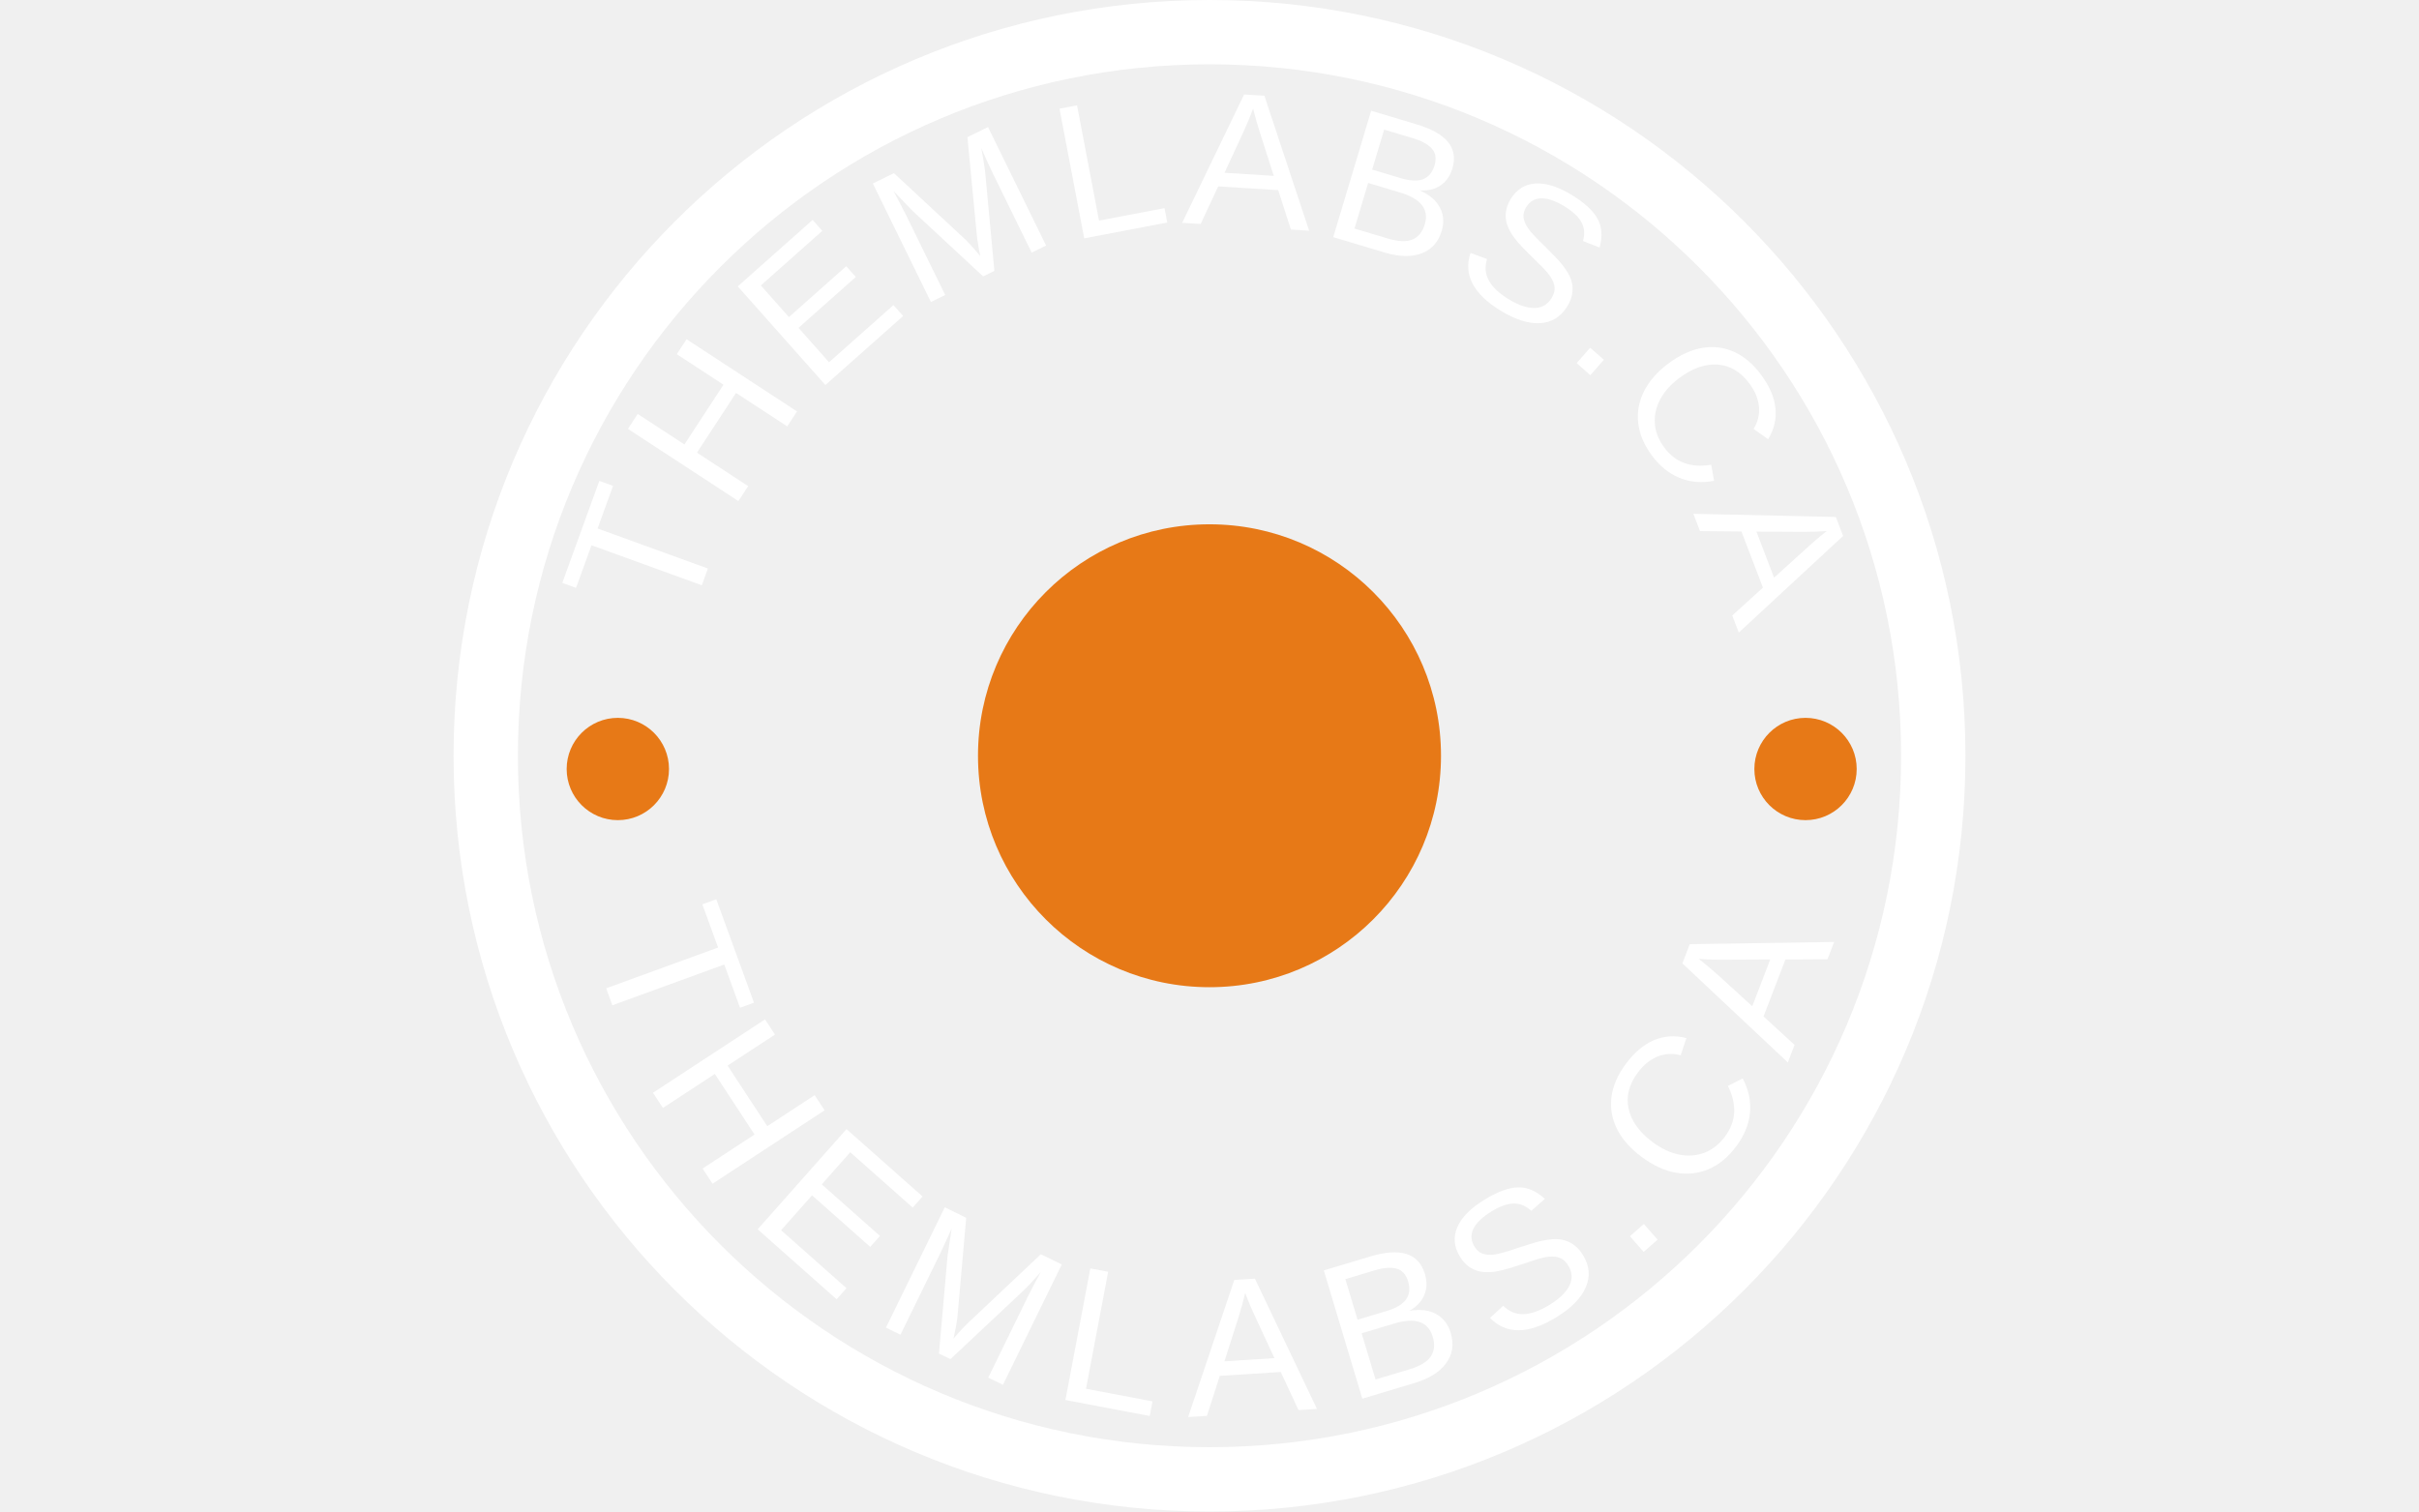
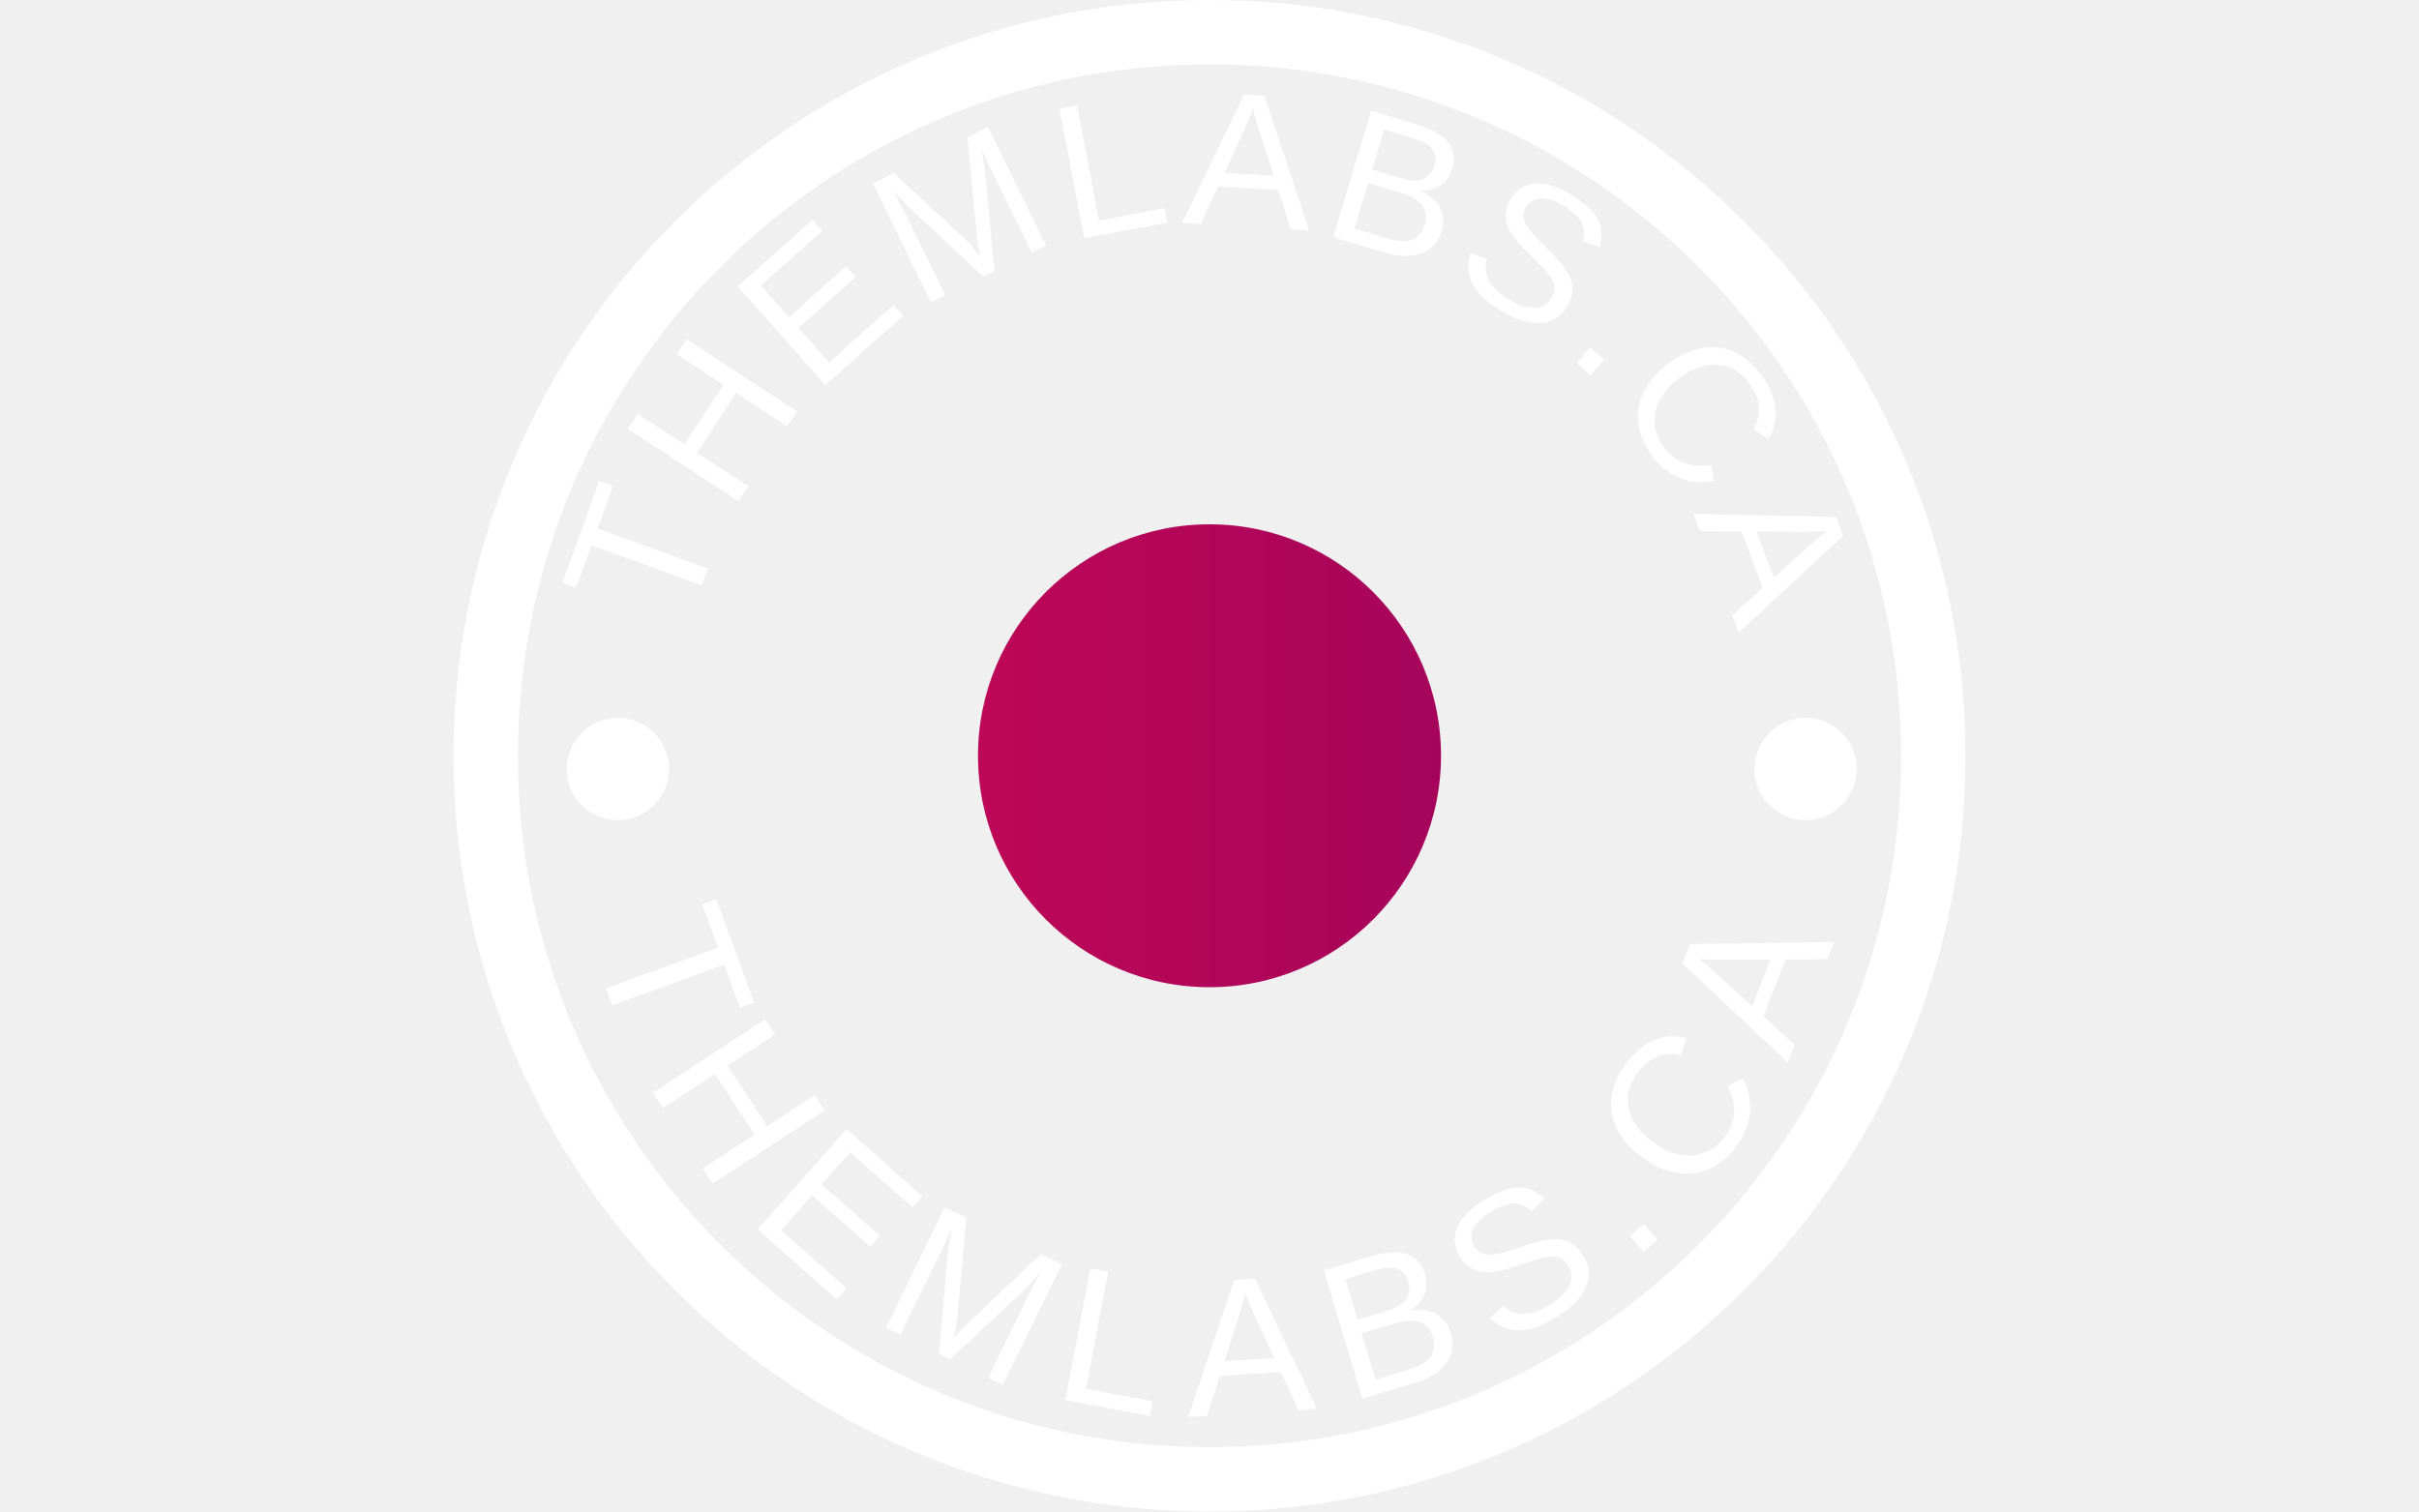
<svg xmlns="http://www.w3.org/2000/svg" version="1.1" width="100%" height="100%" viewBox="0 0 1000 625">
  <g transform="matrix(1,0,0,1,0,0)">
    <svg viewBox="0 0 512 320" data-background-color="#fafafa" preserveAspectRatio="xMidYMid meet" height="625" width="1000">
      <g id="tight-bounds" transform="matrix(1,0,0,1,0,0)">
        <svg viewBox="0 0 512 320" height="320" width="512">
          <g>
            <svg />
          </g>
          <g>
            <svg viewBox="0 0 512 320" height="320" width="512">
              <g>
-                 <path d="M96 160c0-88.366 71.634-160 160-160 88.366 0 160 71.634 160 160 0 88.366-71.634 160-160 160-88.366 0-160-71.634-160-160zM256 306.383c80.845 0 146.383-65.538 146.383-146.383 0-80.845-65.538-146.383-146.383-146.383-80.845 0-146.383 65.538-146.383 146.383 0 80.845 65.538 146.383 146.383 146.383z" fill="#FFFFFF" fill-rule="nonzero" stroke="none" stroke-width="1" stroke-linecap="butt" stroke-linejoin="miter" stroke-miterlimit="10" stroke-dasharray="" stroke-dashoffset="0" font-family="none" font-weight="none" font-size="none" text-anchor="none" style="mix-blend-mode: normal" data-fill-palette-color="tertiary" />
+                 <path d="M96 160c0-88.366 71.634-160 160-160 88.366 0 160 71.634 160 160 0 88.366-71.634 160-160 160-88.366 0-160-71.634-160-160zM256 306.383c80.845 0 146.383-65.538 146.383-146.383 0-80.845-65.538-146.383-146.383-146.383-80.845 0-146.383 65.538-146.383 146.383 0 80.845 65.538 146.383 146.383 146.383z" fill="#ffffff" fill-rule="nonzero" stroke="none" stroke-width="1" stroke-linecap="butt" stroke-linejoin="miter" stroke-miterlimit="10" stroke-dasharray="" stroke-dashoffset="0" font-family="none" font-weight="none" font-size="none" text-anchor="none" style="mix-blend-mode: normal" data-fill-palette-color="tertiary" />
              </g>
              <g transform="matrix(1,0,0,1,116,20)">
                <svg viewBox="0 0 280 280" height="280" width="280">
                  <g>
                    <svg viewBox="0 0 280 280" height="280" width="280">
                      <g>
                        <svg viewBox="0 0 280 280" height="280" width="280">
                          <g id="textblocktransform">
                            <svg viewBox="0 0 280 280" height="280" width="280" id="textblock">
                              <g>
                                <svg viewBox="0 0 280 280" height="280" width="280">
                                  <g transform="matrix(1,0,0,1,90.50253,90.50253)">
                                    <svg viewBox="0 0 98.995 98.995" height="98.995" width="98.995">
-                                       <g>
-                                         <circle r="49" cx="49.497" cy="49.497" fill="#e77917" data-fill-palette-color="accent" />
-                                       </g>
+                                       <g />
                                    </svg>
                                  </g>
                                  <g>
-                                     <path d="M13.756 82.866l-3.273 9.021 23.349 8.473-1.287 3.545-23.349-8.474-3.273 9.021-2.907-1.055 7.833-21.586z" fill="#FFFFFF" data-fill-palette-color="primary" />
-                                     <path d="M39.787 63.182l-8.269 12.65 10.838 7.085-2.069 3.164-23.379-15.282 2.069-3.165 9.886 6.462 8.269-12.649-9.886-6.463 2.069-3.164 23.379 15.282-2.069 3.165z" fill="#FFFFFF" data-fill-palette-color="primary" />
-                                     <path d="M59.476 56.692l13.626-12.103 2.054 2.312-16.453 14.614-18.548-20.884 15.841-14.07 2.054 2.312-13.015 11.559 5.949 6.698 12.127-10.771 2.027 2.282-12.127 10.771z" fill="#FFFFFF" data-fill-palette-color="primary" />
-                                     <path d="M75.86 25.715v0l8.2 16.733-3.028 1.484-12.29-25.082 4.469-2.19 15.199 14.125c0.581 0.582 1.175 1.22 1.782 1.915 0.613 0.692 1.043 1.2 1.291 1.523v0c-0.086-0.358-0.183-0.858-0.292-1.502-0.111-0.649-0.213-1.273-0.306-1.871-0.09-0.607-0.139-1.009-0.146-1.206v0l-1.977-20.605 4.362-2.137 12.291 25.081-3.054 1.497-8.2-16.733c-0.454-0.926-0.883-1.841-1.29-2.745-0.412-0.902-0.804-1.791-1.174-2.668v0c0.225 1.2 0.414 2.282 0.567 3.243 0.153 0.962 0.258 1.796 0.315 2.501v0l1.89 20.269-2.383 1.168-14.941-13.874-4.026-4.203c0.46 0.878 0.923 1.755 1.388 2.629 0.466 0.875 0.917 1.758 1.353 2.648z" fill="#FFFFFF" data-fill-palette-color="primary" />
-                                     <path d="M116.615 26.708l13.866-2.641 0.579 3.038-17.58 3.349-5.227-27.438 3.714-0.708z" fill="#FFFFFF" data-fill-palette-color="primary" />
-                                     <path d="M154.546 20.248l-12.704-0.789-3.713 7.955-3.912-0.243 13.11-27.171 4.292 0.266 9.47 28.573-3.863-0.24zM149.241 2.977v0c-0.271 0.723-0.588 1.529-0.949 2.42-0.368 0.883-0.706 1.659-1.014 2.326v0l-4.099 8.86 10.425 0.648-3.013-9.422c-0.157-0.47-0.359-1.138-0.605-2.007-0.253-0.862-0.501-1.803-0.745-2.825z" fill="#FFFFFF" data-fill-palette-color="primary" />
-                                     <path d="M189.152 28.867v0c-0.714 2.382-2.135 3.973-4.263 4.772-2.136 0.804-4.746 0.743-7.829-0.181v0l-10.865-3.256 8.02-26.755 9.718 2.913c3.141 0.941 5.335 2.189 6.584 3.744 1.242 1.553 1.539 3.412 0.89 5.577v0c-0.474 1.58-1.314 2.775-2.523 3.587-1.208 0.811-2.679 1.155-4.412 1.031v0c2.051 0.893 3.478 2.098 4.28 3.615 0.802 1.518 0.935 3.168 0.4 4.953zM187.628 15.017v0c0.432-1.44 0.247-2.62-0.553-3.54-0.802-0.914-2.14-1.652-4.013-2.213v0l-6.096-1.827-2.538 8.466 6.096 1.828c1.937 0.58 3.491 0.651 4.665 0.211 1.173-0.44 1.986-1.415 2.439-2.925zM185.569 27.48v0c0.945-3.153-0.796-5.393-5.223-6.721v0l-6.766-2.027-2.893 9.65 7.052 2.114c2.21 0.663 3.945 0.735 5.205 0.217 1.259-0.518 2.134-1.596 2.625-3.233z" fill="#FFFFFF" data-fill-palette-color="primary" />
-                                     <path d="M215.714 44.876v0c-1.342 2.196-3.242 3.373-5.7 3.532-2.458 0.158-5.25-0.718-8.377-2.629v0c-5.805-3.547-7.936-7.624-6.392-12.23v0l3.503 1.288c-0.511 1.652-0.383 3.172 0.382 4.559 0.756 1.39 2.145 2.702 4.165 3.936v0c2.088 1.276 3.917 1.899 5.487 1.868 1.572-0.022 2.781-0.725 3.627-2.109v0c0.475-0.777 0.686-1.518 0.632-2.221-0.063-0.701-0.318-1.406-0.764-2.115v0c-0.456-0.707-1.064-1.441-1.824-2.202-0.759-0.76-1.602-1.594-2.527-2.502v0c-1.084-1.044-1.963-1.959-2.636-2.745-0.673-0.786-1.19-1.491-1.548-2.115-0.361-0.634-0.628-1.237-0.8-1.81v0c-0.252-0.863-0.316-1.728-0.191-2.595 0.122-0.876 0.456-1.76 1-2.651v0c1.245-2.037 2.986-3.132 5.222-3.285 2.237-0.153 4.811 0.66 7.722 2.439v0c2.707 1.654 4.522 3.332 5.446 5.034 0.929 1.706 1.07 3.733 0.423 6.08v0l-3.519-1.378c0.421-1.48 0.315-2.804-0.32-3.972-0.631-1.173-1.815-2.29-3.552-3.351v0c-1.907-1.165-3.556-1.737-4.949-1.715-1.384 0.02-2.459 0.656-3.225 1.911v0c-0.447 0.732-0.624 1.454-0.529 2.167 0.097 0.722 0.412 1.468 0.947 2.238v0c0.486 0.749 1.695 2.053 3.629 3.913v0c0.782 0.774 1.547 1.549 2.296 2.327 0.749 0.777 1.412 1.58 1.989 2.407v0c0.342 0.474 0.64 0.98 0.896 1.518 0.253 0.529 0.428 1.072 0.524 1.63v0c0.138 0.731 0.131 1.495-0.02 2.291-0.148 0.79-0.487 1.62-1.017 2.487z" fill="#FFFFFF" data-fill-palette-color="primary" />
-                                     <path d="M220.575 53.619l2.899 2.549-2.866 3.258-2.899-2.549z" fill="#FFFFFF" data-fill-palette-color="primary" />
-                                     <path d="M236.27 74.764v0c2.329 3.141 5.636 4.349 9.924 3.621v0l0.599 3.405c-2.619 0.509-5.053 0.302-7.303-0.621-2.249-0.924-4.192-2.489-5.827-4.696v0c-1.683-2.271-2.658-4.574-2.924-6.91-0.266-2.336 0.15-4.589 1.247-6.76 1.098-2.171 2.835-4.138 5.213-5.9v0c2.388-1.77 4.76-2.853 7.115-3.25 2.355-0.396 4.595-0.116 6.721 0.842 2.125 0.958 4.03 2.572 5.712 4.843v0c1.77 2.388 2.782 4.73 3.035 7.026 0.253 2.296-0.26 4.502-1.539 6.617v0l-3.087-2.17c0.916-1.49 1.295-3.067 1.138-4.73-0.166-1.665-0.835-3.288-2.007-4.87v0c-1.841-2.484-4.072-3.824-6.691-4.018-2.623-0.2-5.326 0.732-8.11 2.795v0c-1.827 1.354-3.186 2.866-4.076 4.536-0.891 1.679-1.275 3.395-1.15 5.149 0.128 1.759 0.798 3.456 2.01 5.091z" fill="#FFFFFF" data-fill-palette-color="primary" />
-                                     <path d="M257.138 104.408l-4.545-11.89-8.778-0.083-1.4-3.662 30.161 0.677 1.535 4.016-22.083 20.456-1.382-3.615zM270.659 92.426v0c-0.77 0.052-1.636 0.098-2.596 0.138-0.956 0.031-1.802 0.045-2.536 0.04v0l-9.763-0.059 3.729 9.756 7.328-6.646c0.362-0.338 0.887-0.798 1.575-1.382 0.68-0.587 1.434-1.203 2.263-1.847z" fill="#FFFFFF" data-fill-palette-color="primary" />
-                                     <path d="M40.634 193.348l-3.337-9.156-23.684 8.631-1.308-3.59 23.684-8.631-3.334-9.148 2.952-1.075 7.979 21.894z" fill="#FFFFFF" data-fill-palette-color="primary" />
-                                     <path d="M43.702 220.188l-8.4-12.826-10.99 7.198-2.105-3.213 23.716-15.533 2.105 3.213-10.031 6.569 8.401 12.826 10.03-6.569 2.105 3.213-23.717 15.533-2.104-3.213z" fill="#FFFFFF" data-fill-palette-color="primary" />
-                                     <path d="M49.325 240.449l13.839 12.269-2.084 2.351-16.713-14.816 18.806-21.215 16.094 14.267-2.085 2.352-13.22-11.72-6.028 6.801 12.317 10.918-2.058 2.322-12.317-10.919z" fill="#FFFFFF" data-fill-palette-color="primary" />
-                                     <path d="M82.898 245.576v0l-8.304 16.993-3.074-1.503 12.448-25.471 4.535 2.217-1.849 20.98c-0.108 0.828-0.251 1.702-0.427 2.623-0.176 0.921-0.313 1.579-0.41 1.976v0c0.229-0.288 0.568-0.677 1.015-1.17 0.448-0.492 0.884-0.96 1.308-1.403 0.433-0.447 0.726-0.737 0.88-0.869v0l15.283-14.415 4.428 2.164-12.448 25.471-3.11-1.52 8.304-16.993c0.458-0.938 0.925-1.854 1.399-2.747 0.471-0.888 0.942-1.753 1.413-2.596v0c-0.821 0.924-1.569 1.75-2.244 2.478-0.678 0.72-1.283 1.323-1.817 1.81v0l-15.059 14.136-2.429-1.187 1.812-20.61 0.871-5.847c-0.417 0.914-0.831 1.829-1.242 2.746-0.414 0.923-0.841 1.835-1.283 2.737z" fill="#FFFFFF" data-fill-palette-color="primary" />
-                                     <path d="M113.862 274.018l14.074 2.665-0.584 3.087-17.848-3.379 5.274-27.855 3.773 0.714z" fill="#FFFFFF" data-fill-palette-color="primary" />
-                                     <path d="M155.08 270.459l-12.893 0.812-2.734 8.479-3.972 0.25 9.766-29.022 4.361-0.274 13.141 27.578-3.912 0.247zM147.559 253.731v0c-0.185 0.765-0.404 1.618-0.658 2.561-0.254 0.936-0.495 1.76-0.724 2.474v0l-3.014 9.435 10.583-0.666-4.221-9.1c-0.216-0.46-0.506-1.108-0.872-1.944-0.359-0.837-0.724-1.757-1.094-2.76z" fill="#FFFFFF" data-fill-palette-color="primary" />
-                                     <path d="M191.048 262.153v0c0.725 2.414 0.41 4.557-0.945 6.429-1.355 1.872-3.599 3.278-6.732 4.219v0l-11.026 3.31-8.151-27.154 9.87-2.962c3.185-0.956 5.738-1.125 7.659-0.508 1.923 0.624 3.215 2.035 3.874 4.232v0c0.482 1.605 0.437 3.087-0.134 4.446-0.569 1.365-1.623 2.48-3.162 3.345v0c2.238-0.387 4.12-0.164 5.648 0.668 1.523 0.841 2.556 2.166 3.099 3.975zM182.031 251.268v0c-0.44-1.465-1.258-2.362-2.453-2.69-1.187-0.324-2.73-0.201-4.628 0.369v0l-6.191 1.858 2.578 8.59 6.191-1.859c1.962-0.589 3.316-1.398 4.063-2.427 0.753-1.031 0.9-2.311 0.44-3.841zM187.246 262.983v0c-0.96-3.197-3.688-4.121-8.185-2.772v0l-6.86 2.06 2.937 9.783 7.146-2.145c2.248-0.675 3.763-1.585 4.545-2.729 0.775-1.142 0.914-2.541 0.417-4.197z" fill="#FFFFFF" data-fill-palette-color="primary" />
-                                     <path d="M219.079 245.761v0c1.367 2.235 1.551 4.5 0.553 6.795-1.002 2.288-3.085 4.401-6.251 6.336v0c-5.895 3.605-10.563 3.645-14.004 0.121v0l2.79-2.57c1.251 1.23 2.681 1.822 4.288 1.773 1.608-0.048 3.436-0.698 5.484-1.95v0c2.116-1.294 3.528-2.656 4.236-4.087 0.702-1.427 0.623-2.844-0.238-4.251v0c-0.486-0.794-1.056-1.326-1.712-1.595-0.665-0.272-1.423-0.37-2.273-0.294v0c-0.847 0.081-1.787 0.29-2.821 0.626-1.037 0.33-2.183 0.707-3.436 1.13v0c-1.444 0.493-2.677 0.861-3.698 1.104-1.018 0.248-1.895 0.387-2.633 0.418-0.734 0.036-1.403 0-2.006-0.107v0c-0.89-0.181-1.702-0.526-2.435-1.037-0.727-0.514-1.367-1.222-1.918-2.124v0c-1.266-2.071-1.452-4.152-0.556-6.243 0.899-2.086 2.827-4.032 5.783-5.84v0c2.746-1.679 5.102-2.543 7.068-2.591 1.966-0.048 3.86 0.761 5.684 2.429v0l-2.877 2.543c-1.142-1.064-2.386-1.581-3.733-1.553-1.352 0.032-2.908 0.586-4.666 1.661v0c-1.935 1.183-3.217 2.407-3.846 3.673-0.624 1.262-0.547 2.529 0.23 3.8v0c0.455 0.743 1.027 1.239 1.717 1.487 0.692 0.239 1.512 0.299 2.46 0.18v0c0.899-0.098 2.638-0.588 5.216-1.471v0c1.06-0.344 2.112-0.676 3.156-0.995 1.05-0.323 2.084-0.55 3.103-0.681v0c0.589-0.095 1.181-0.134 1.777-0.116 0.605 0.02 1.177 0.114 1.716 0.283v0c0.732 0.215 1.419 0.574 2.062 1.078 0.649 0.5 1.242 1.189 1.78 2.068z" fill="#FFFFFF" data-fill-palette-color="primary" />
-                                     <path d="M228.984 241.722l2.954-2.592 2.908 3.314-2.954 2.592z" fill="#FFFFFF" data-fill-palette-color="primary" />
-                                     <path d="M249.115 220.599v0c2.37-3.185 2.573-6.751 0.611-10.698v0l3.132-1.586c1.26 2.396 1.772 4.821 1.539 7.274-0.243 2.455-1.198 4.803-2.866 7.044v0c-1.711 2.3-3.661 3.924-5.851 4.873-2.191 0.94-4.501 1.198-6.93 0.775-2.43-0.432-4.851-1.545-7.263-3.34v0c-2.422-1.802-4.173-3.788-5.252-5.959-1.07-2.172-1.454-4.43-1.152-6.775 0.311-2.346 1.323-4.669 3.034-6.968v0c1.802-2.422 3.781-4.096 5.936-5.021 2.156-0.915 4.452-1.065 6.885-0.448v0l-1.205 3.642c-1.716-0.456-3.361-0.362-4.935 0.282-1.568 0.648-2.95 1.776-4.144 3.382v0c-1.87 2.513-2.515 5.075-1.938 7.685 0.577 2.601 2.276 4.951 5.099 7.051v0c1.851 1.377 3.72 2.253 5.605 2.627 1.885 0.374 3.662 0.242 5.331-0.397 1.675-0.636 3.129-1.783 4.364-3.443z" fill="#FFFFFF" data-fill-palette-color="primary" />
-                                     <path d="M261.9 183.136l-4.633 12.059 6.569 6.018-1.427 3.715-22.316-20.968 1.567-4.078 30.546-0.459-1.405 3.659zM243.559 183.005v0c0.618 0.487 1.302 1.042 2.054 1.665 0.745 0.621 1.394 1.184 1.948 1.689v0l7.322 6.67 3.802-9.899-10.031 0.048c-0.508 0.005-1.218-0.001-2.13-0.017-0.911-0.022-1.899-0.074-2.965-0.156z" fill="#FFFFFF" data-fill-palette-color="primary" />
-                                     <path d="M3.939 142.804c0-5.981 4.849-10.83 10.83-10.83 5.981 0 10.83 4.849 10.83 10.83 0 5.981-4.849 10.83-10.83 10.829-5.981 0-10.83-4.849-10.83-10.829z" fill="#e77917" data-fill-palette-color="primary" />
-                                     <path d="M255.325 142.804c0-5.981 4.849-10.83 10.829-10.83 5.981 0 10.83 4.849 10.83 10.83 0 5.981-4.849 10.83-10.83 10.829-5.981 0-10.83-4.849-10.829-10.829z" fill="#e77917" data-fill-palette-color="primary" />
+                                     <path d="M13.756 82.866l-3.273 9.021 23.349 8.473-1.287 3.545-23.349-8.474-3.273 9.021-2.907-1.055 7.833-21.586z" fill="#ffffff" data-fill-palette-color="primary" />
+                                     <path d="M39.787 63.182l-8.269 12.65 10.838 7.085-2.069 3.164-23.379-15.282 2.069-3.165 9.886 6.462 8.269-12.649-9.886-6.463 2.069-3.164 23.379 15.282-2.069 3.165z" fill="#ffffff" data-fill-palette-color="primary" />
+                                     <path d="M59.476 56.692l13.626-12.103 2.054 2.312-16.453 14.614-18.548-20.884 15.841-14.07 2.054 2.312-13.015 11.559 5.949 6.698 12.127-10.771 2.027 2.282-12.127 10.771z" fill="#ffffff" data-fill-palette-color="primary" />
+                                     <path d="M75.86 25.715v0l8.2 16.733-3.028 1.484-12.29-25.082 4.469-2.19 15.199 14.125c0.581 0.582 1.175 1.22 1.782 1.915 0.613 0.692 1.043 1.2 1.291 1.523v0c-0.086-0.358-0.183-0.858-0.292-1.502-0.111-0.649-0.213-1.273-0.306-1.871-0.09-0.607-0.139-1.009-0.146-1.206v0l-1.977-20.605 4.362-2.137 12.291 25.081-3.054 1.497-8.2-16.733c-0.454-0.926-0.883-1.841-1.29-2.745-0.412-0.902-0.804-1.791-1.174-2.668v0c0.225 1.2 0.414 2.282 0.567 3.243 0.153 0.962 0.258 1.796 0.315 2.501v0l1.89 20.269-2.383 1.168-14.941-13.874-4.026-4.203c0.46 0.878 0.923 1.755 1.388 2.629 0.466 0.875 0.917 1.758 1.353 2.648z" fill="#ffffff" data-fill-palette-color="primary" />
+                                     <path d="M116.615 26.708l13.866-2.641 0.579 3.038-17.58 3.349-5.227-27.438 3.714-0.708z" fill="#ffffff" data-fill-palette-color="primary" />
+                                     <path d="M154.546 20.248l-12.704-0.789-3.713 7.955-3.912-0.243 13.11-27.171 4.292 0.266 9.47 28.573-3.863-0.24zM149.241 2.977v0c-0.271 0.723-0.588 1.529-0.949 2.42-0.368 0.883-0.706 1.659-1.014 2.326v0l-4.099 8.86 10.425 0.648-3.013-9.422c-0.157-0.47-0.359-1.138-0.605-2.007-0.253-0.862-0.501-1.803-0.745-2.825z" fill="#ffffff" data-fill-palette-color="primary" />
+                                     <path d="M189.152 28.867v0c-0.714 2.382-2.135 3.973-4.263 4.772-2.136 0.804-4.746 0.743-7.829-0.181v0l-10.865-3.256 8.02-26.755 9.718 2.913c3.141 0.941 5.335 2.189 6.584 3.744 1.242 1.553 1.539 3.412 0.89 5.577v0c-0.474 1.58-1.314 2.775-2.523 3.587-1.208 0.811-2.679 1.155-4.412 1.031v0c2.051 0.893 3.478 2.098 4.28 3.615 0.802 1.518 0.935 3.168 0.4 4.953zM187.628 15.017v0c0.432-1.44 0.247-2.62-0.553-3.54-0.802-0.914-2.14-1.652-4.013-2.213v0l-6.096-1.827-2.538 8.466 6.096 1.828c1.937 0.58 3.491 0.651 4.665 0.211 1.173-0.44 1.986-1.415 2.439-2.925zM185.569 27.48v0c0.945-3.153-0.796-5.393-5.223-6.721v0l-6.766-2.027-2.893 9.65 7.052 2.114c2.21 0.663 3.945 0.735 5.205 0.217 1.259-0.518 2.134-1.596 2.625-3.233z" fill="#ffffff" data-fill-palette-color="primary" />
+                                     <path d="M215.714 44.876v0c-1.342 2.196-3.242 3.373-5.7 3.532-2.458 0.158-5.25-0.718-8.377-2.629v0c-5.805-3.547-7.936-7.624-6.392-12.23v0l3.503 1.288c-0.511 1.652-0.383 3.172 0.382 4.559 0.756 1.39 2.145 2.702 4.165 3.936v0c2.088 1.276 3.917 1.899 5.487 1.868 1.572-0.022 2.781-0.725 3.627-2.109v0c0.475-0.777 0.686-1.518 0.632-2.221-0.063-0.701-0.318-1.406-0.764-2.115v0c-0.456-0.707-1.064-1.441-1.824-2.202-0.759-0.76-1.602-1.594-2.527-2.502v0c-1.084-1.044-1.963-1.959-2.636-2.745-0.673-0.786-1.19-1.491-1.548-2.115-0.361-0.634-0.628-1.237-0.8-1.81v0c-0.252-0.863-0.316-1.728-0.191-2.595 0.122-0.876 0.456-1.76 1-2.651v0c1.245-2.037 2.986-3.132 5.222-3.285 2.237-0.153 4.811 0.66 7.722 2.439v0c2.707 1.654 4.522 3.332 5.446 5.034 0.929 1.706 1.07 3.733 0.423 6.08v0l-3.519-1.378c0.421-1.48 0.315-2.804-0.32-3.972-0.631-1.173-1.815-2.29-3.552-3.351v0c-1.907-1.165-3.556-1.737-4.949-1.715-1.384 0.02-2.459 0.656-3.225 1.911v0c-0.447 0.732-0.624 1.454-0.529 2.167 0.097 0.722 0.412 1.468 0.947 2.238v0c0.486 0.749 1.695 2.053 3.629 3.913v0c0.782 0.774 1.547 1.549 2.296 2.327 0.749 0.777 1.412 1.58 1.989 2.407v0c0.342 0.474 0.64 0.98 0.896 1.518 0.253 0.529 0.428 1.072 0.524 1.63v0c0.138 0.731 0.131 1.495-0.02 2.291-0.148 0.79-0.487 1.62-1.017 2.487z" fill="#ffffff" data-fill-palette-color="primary" />
+                                     <path d="M220.575 53.619l2.899 2.549-2.866 3.258-2.899-2.549z" fill="#ffffff" data-fill-palette-color="primary" />
+                                     <path d="M236.27 74.764v0c2.329 3.141 5.636 4.349 9.924 3.621v0l0.599 3.405c-2.619 0.509-5.053 0.302-7.303-0.621-2.249-0.924-4.192-2.489-5.827-4.696v0c-1.683-2.271-2.658-4.574-2.924-6.91-0.266-2.336 0.15-4.589 1.247-6.76 1.098-2.171 2.835-4.138 5.213-5.9v0c2.388-1.77 4.76-2.853 7.115-3.25 2.355-0.396 4.595-0.116 6.721 0.842 2.125 0.958 4.03 2.572 5.712 4.843v0c1.77 2.388 2.782 4.73 3.035 7.026 0.253 2.296-0.26 4.502-1.539 6.617v0l-3.087-2.17c0.916-1.49 1.295-3.067 1.138-4.73-0.166-1.665-0.835-3.288-2.007-4.87v0c-1.841-2.484-4.072-3.824-6.691-4.018-2.623-0.2-5.326 0.732-8.11 2.795v0c-1.827 1.354-3.186 2.866-4.076 4.536-0.891 1.679-1.275 3.395-1.15 5.149 0.128 1.759 0.798 3.456 2.01 5.091z" fill="#ffffff" data-fill-palette-color="primary" />
+                                     <path d="M257.138 104.408l-4.545-11.89-8.778-0.083-1.4-3.662 30.161 0.677 1.535 4.016-22.083 20.456-1.382-3.615zM270.659 92.426v0c-0.77 0.052-1.636 0.098-2.596 0.138-0.956 0.031-1.802 0.045-2.536 0.04v0l-9.763-0.059 3.729 9.756 7.328-6.646c0.362-0.338 0.887-0.798 1.575-1.382 0.68-0.587 1.434-1.203 2.263-1.847z" fill="#ffffff" data-fill-palette-color="primary" />
+                                     <path d="M40.634 193.348l-3.337-9.156-23.684 8.631-1.308-3.59 23.684-8.631-3.334-9.148 2.952-1.075 7.979 21.894z" fill="#ffffff" data-fill-palette-color="primary" />
+                                     <path d="M43.702 220.188l-8.4-12.826-10.99 7.198-2.105-3.213 23.716-15.533 2.105 3.213-10.031 6.569 8.401 12.826 10.03-6.569 2.105 3.213-23.717 15.533-2.104-3.213z" fill="#ffffff" data-fill-palette-color="primary" />
+                                     <path d="M49.325 240.449l13.839 12.269-2.084 2.351-16.713-14.816 18.806-21.215 16.094 14.267-2.085 2.352-13.22-11.72-6.028 6.801 12.317 10.918-2.058 2.322-12.317-10.919z" fill="#ffffff" data-fill-palette-color="primary" />
+                                     <path d="M82.898 245.576v0l-8.304 16.993-3.074-1.503 12.448-25.471 4.535 2.217-1.849 20.98c-0.108 0.828-0.251 1.702-0.427 2.623-0.176 0.921-0.313 1.579-0.41 1.976v0c0.229-0.288 0.568-0.677 1.015-1.17 0.448-0.492 0.884-0.96 1.308-1.403 0.433-0.447 0.726-0.737 0.88-0.869v0l15.283-14.415 4.428 2.164-12.448 25.471-3.11-1.52 8.304-16.993c0.458-0.938 0.925-1.854 1.399-2.747 0.471-0.888 0.942-1.753 1.413-2.596v0c-0.821 0.924-1.569 1.75-2.244 2.478-0.678 0.72-1.283 1.323-1.817 1.81v0l-15.059 14.136-2.429-1.187 1.812-20.61 0.871-5.847c-0.417 0.914-0.831 1.829-1.242 2.746-0.414 0.923-0.841 1.835-1.283 2.737z" fill="#ffffff" data-fill-palette-color="primary" />
+                                     <path d="M113.862 274.018l14.074 2.665-0.584 3.087-17.848-3.379 5.274-27.855 3.773 0.714z" fill="#ffffff" data-fill-palette-color="primary" />
+                                     <path d="M155.08 270.459l-12.893 0.812-2.734 8.479-3.972 0.25 9.766-29.022 4.361-0.274 13.141 27.578-3.912 0.247zM147.559 253.731v0c-0.185 0.765-0.404 1.618-0.658 2.561-0.254 0.936-0.495 1.76-0.724 2.474v0l-3.014 9.435 10.583-0.666-4.221-9.1c-0.216-0.46-0.506-1.108-0.872-1.944-0.359-0.837-0.724-1.757-1.094-2.76z" fill="#ffffff" data-fill-palette-color="primary" />
+                                     <path d="M191.048 262.153v0c0.725 2.414 0.41 4.557-0.945 6.429-1.355 1.872-3.599 3.278-6.732 4.219v0l-11.026 3.31-8.151-27.154 9.87-2.962c3.185-0.956 5.738-1.125 7.659-0.508 1.923 0.624 3.215 2.035 3.874 4.232v0c0.482 1.605 0.437 3.087-0.134 4.446-0.569 1.365-1.623 2.48-3.162 3.345v0c2.238-0.387 4.12-0.164 5.648 0.668 1.523 0.841 2.556 2.166 3.099 3.975zM182.031 251.268v0c-0.44-1.465-1.258-2.362-2.453-2.69-1.187-0.324-2.73-0.201-4.628 0.369v0l-6.191 1.858 2.578 8.59 6.191-1.859c1.962-0.589 3.316-1.398 4.063-2.427 0.753-1.031 0.9-2.311 0.44-3.841zM187.246 262.983v0c-0.96-3.197-3.688-4.121-8.185-2.772v0l-6.86 2.06 2.937 9.783 7.146-2.145c2.248-0.675 3.763-1.585 4.545-2.729 0.775-1.142 0.914-2.541 0.417-4.197z" fill="#ffffff" data-fill-palette-color="primary" />
+                                     <path d="M219.079 245.761v0c1.367 2.235 1.551 4.5 0.553 6.795-1.002 2.288-3.085 4.401-6.251 6.336v0c-5.895 3.605-10.563 3.645-14.004 0.121v0l2.79-2.57c1.251 1.23 2.681 1.822 4.288 1.773 1.608-0.048 3.436-0.698 5.484-1.95v0c2.116-1.294 3.528-2.656 4.236-4.087 0.702-1.427 0.623-2.844-0.238-4.251v0c-0.486-0.794-1.056-1.326-1.712-1.595-0.665-0.272-1.423-0.37-2.273-0.294v0c-0.847 0.081-1.787 0.29-2.821 0.626-1.037 0.33-2.183 0.707-3.436 1.13v0c-1.444 0.493-2.677 0.861-3.698 1.104-1.018 0.248-1.895 0.387-2.633 0.418-0.734 0.036-1.403 0-2.006-0.107v0c-0.89-0.181-1.702-0.526-2.435-1.037-0.727-0.514-1.367-1.222-1.918-2.124v0c-1.266-2.071-1.452-4.152-0.556-6.243 0.899-2.086 2.827-4.032 5.783-5.84v0c2.746-1.679 5.102-2.543 7.068-2.591 1.966-0.048 3.86 0.761 5.684 2.429v0l-2.877 2.543c-1.142-1.064-2.386-1.581-3.733-1.553-1.352 0.032-2.908 0.586-4.666 1.661v0c-1.935 1.183-3.217 2.407-3.846 3.673-0.624 1.262-0.547 2.529 0.23 3.8v0c0.455 0.743 1.027 1.239 1.717 1.487 0.692 0.239 1.512 0.299 2.46 0.18v0c0.899-0.098 2.638-0.588 5.216-1.471v0c1.06-0.344 2.112-0.676 3.156-0.995 1.05-0.323 2.084-0.55 3.103-0.681v0c0.589-0.095 1.181-0.134 1.777-0.116 0.605 0.02 1.177 0.114 1.716 0.283v0c0.732 0.215 1.419 0.574 2.062 1.078 0.649 0.5 1.242 1.189 1.78 2.068z" fill="#ffffff" data-fill-palette-color="primary" />
+                                     <path d="M228.984 241.722l2.954-2.592 2.908 3.314-2.954 2.592z" fill="#ffffff" data-fill-palette-color="primary" />
+                                     <path d="M249.115 220.599v0c2.37-3.185 2.573-6.751 0.611-10.698v0l3.132-1.586c1.26 2.396 1.772 4.821 1.539 7.274-0.243 2.455-1.198 4.803-2.866 7.044v0c-1.711 2.3-3.661 3.924-5.851 4.873-2.191 0.94-4.501 1.198-6.93 0.775-2.43-0.432-4.851-1.545-7.263-3.34v0c-2.422-1.802-4.173-3.788-5.252-5.959-1.07-2.172-1.454-4.43-1.152-6.775 0.311-2.346 1.323-4.669 3.034-6.968v0c1.802-2.422 3.781-4.096 5.936-5.021 2.156-0.915 4.452-1.065 6.885-0.448v0l-1.205 3.642c-1.716-0.456-3.361-0.362-4.935 0.282-1.568 0.648-2.95 1.776-4.144 3.382v0c-1.87 2.513-2.515 5.075-1.938 7.685 0.577 2.601 2.276 4.951 5.099 7.051v0c1.851 1.377 3.72 2.253 5.605 2.627 1.885 0.374 3.662 0.242 5.331-0.397 1.675-0.636 3.129-1.783 4.364-3.443z" fill="#ffffff" data-fill-palette-color="primary" />
+                                     <path d="M261.9 183.136l-4.633 12.059 6.569 6.018-1.427 3.715-22.316-20.968 1.567-4.078 30.546-0.459-1.405 3.659zM243.559 183.005v0c0.618 0.487 1.302 1.042 2.054 1.665 0.745 0.621 1.394 1.184 1.948 1.689v0l7.322 6.67 3.802-9.899-10.031 0.048c-0.508 0.005-1.218-0.001-2.13-0.017-0.911-0.022-1.899-0.074-2.965-0.156z" fill="#ffffff" data-fill-palette-color="primary" />
+                                     <path d="M3.939 142.804c0-5.981 4.849-10.83 10.83-10.83 5.981 0 10.83 4.849 10.83 10.83 0 5.981-4.849 10.83-10.83 10.829-5.981 0-10.83-4.849-10.83-10.829z" fill="#ffffff" data-fill-palette-color="primary" />
+                                     <path d="M255.325 142.804c0-5.981 4.849-10.83 10.829-10.83 5.981 0 10.83 4.849 10.83 10.83 0 5.981-4.849 10.83-10.83 10.829-5.981 0-10.83-4.849-10.829-10.829z" fill="#ffffff" data-fill-palette-color="primary" />
                                  </g>
                                </svg>
                              </g>
                            </svg>
                          </g>
                        </svg>
                      </g>
                    </svg>
                  </g>
                </svg>
              </g>
            </svg>
          </g>
          <defs />
+           <mask id="edcd3511-5521-4c9e-9baf-b8a328496e60">
+             <g id="SvgjsG1838">
+               <svg viewBox="0 0 512 320" height="320" width="512">
+                 <g>
+                   <svg />
+                 </g>
+                 <g>
+                   <svg viewBox="0 0 512 320" height="320" width="512">
+                     <g />
+                     <g transform="matrix(1,0,0,1,116,20)">
+                       <svg viewBox="0 0 280 280" height="280" width="280">
+                         <g>
+                           <svg viewBox="0 0 280 280" height="280" width="280">
+                             <g>
+                               <svg viewBox="0 0 280 280" height="280" width="280">
+                                 <g id="SvgjsG1837">
+                                   <svg viewBox="0 0 280 280" height="280" width="280" id="SvgjsSvg1836">
+                                     <g>
+                                       <svg viewBox="0 0 280 280" height="280" width="280">
+                                         <g transform="matrix(1,0,0,1,90.50253,90.50253)">
+                                           <svg viewBox="0 0 98.995 98.995" height="98.995" width="98.995">
+                                             <g>
+                                               <circle r="49" cx="49.497" cy="49.497" fill="white" />
+                                             </g>
+                                           </svg>
+                                         </g>
+                                         <g />
+                                       </svg>
+                                     </g>
+                                   </svg>
+                                 </g>
+                               </svg>
+                             </g>
+                           </svg>
+                         </g>
+                       </svg>
+                     </g>
+                   </svg>
+                 </g>
+                 <defs>
+                   <mask />
+                 </defs>
+               </svg>
+             </g>
+           </mask>
+           <linearGradient x1="0" x2="1" y1="0.5" y2="0.5" id="4159621c-acdf-43de-920d-69dc187e9aaa">
+             <stop stop-color="#f00b51" offset="0" />
+             <stop stop-color="#730062" offset="1" />
+           </linearGradient>
+           <rect width="512" height="320" fill="url(#4159621c-acdf-43de-920d-69dc187e9aaa)" mask="url(#edcd3511-5521-4c9e-9baf-b8a328496e60)" data-fill-palette-color="accent" />
        </svg>
        <rect width="512" height="320" fill="none" stroke="none" visibility="hidden" />
      </g>
    </svg>
  </g>
</svg>
